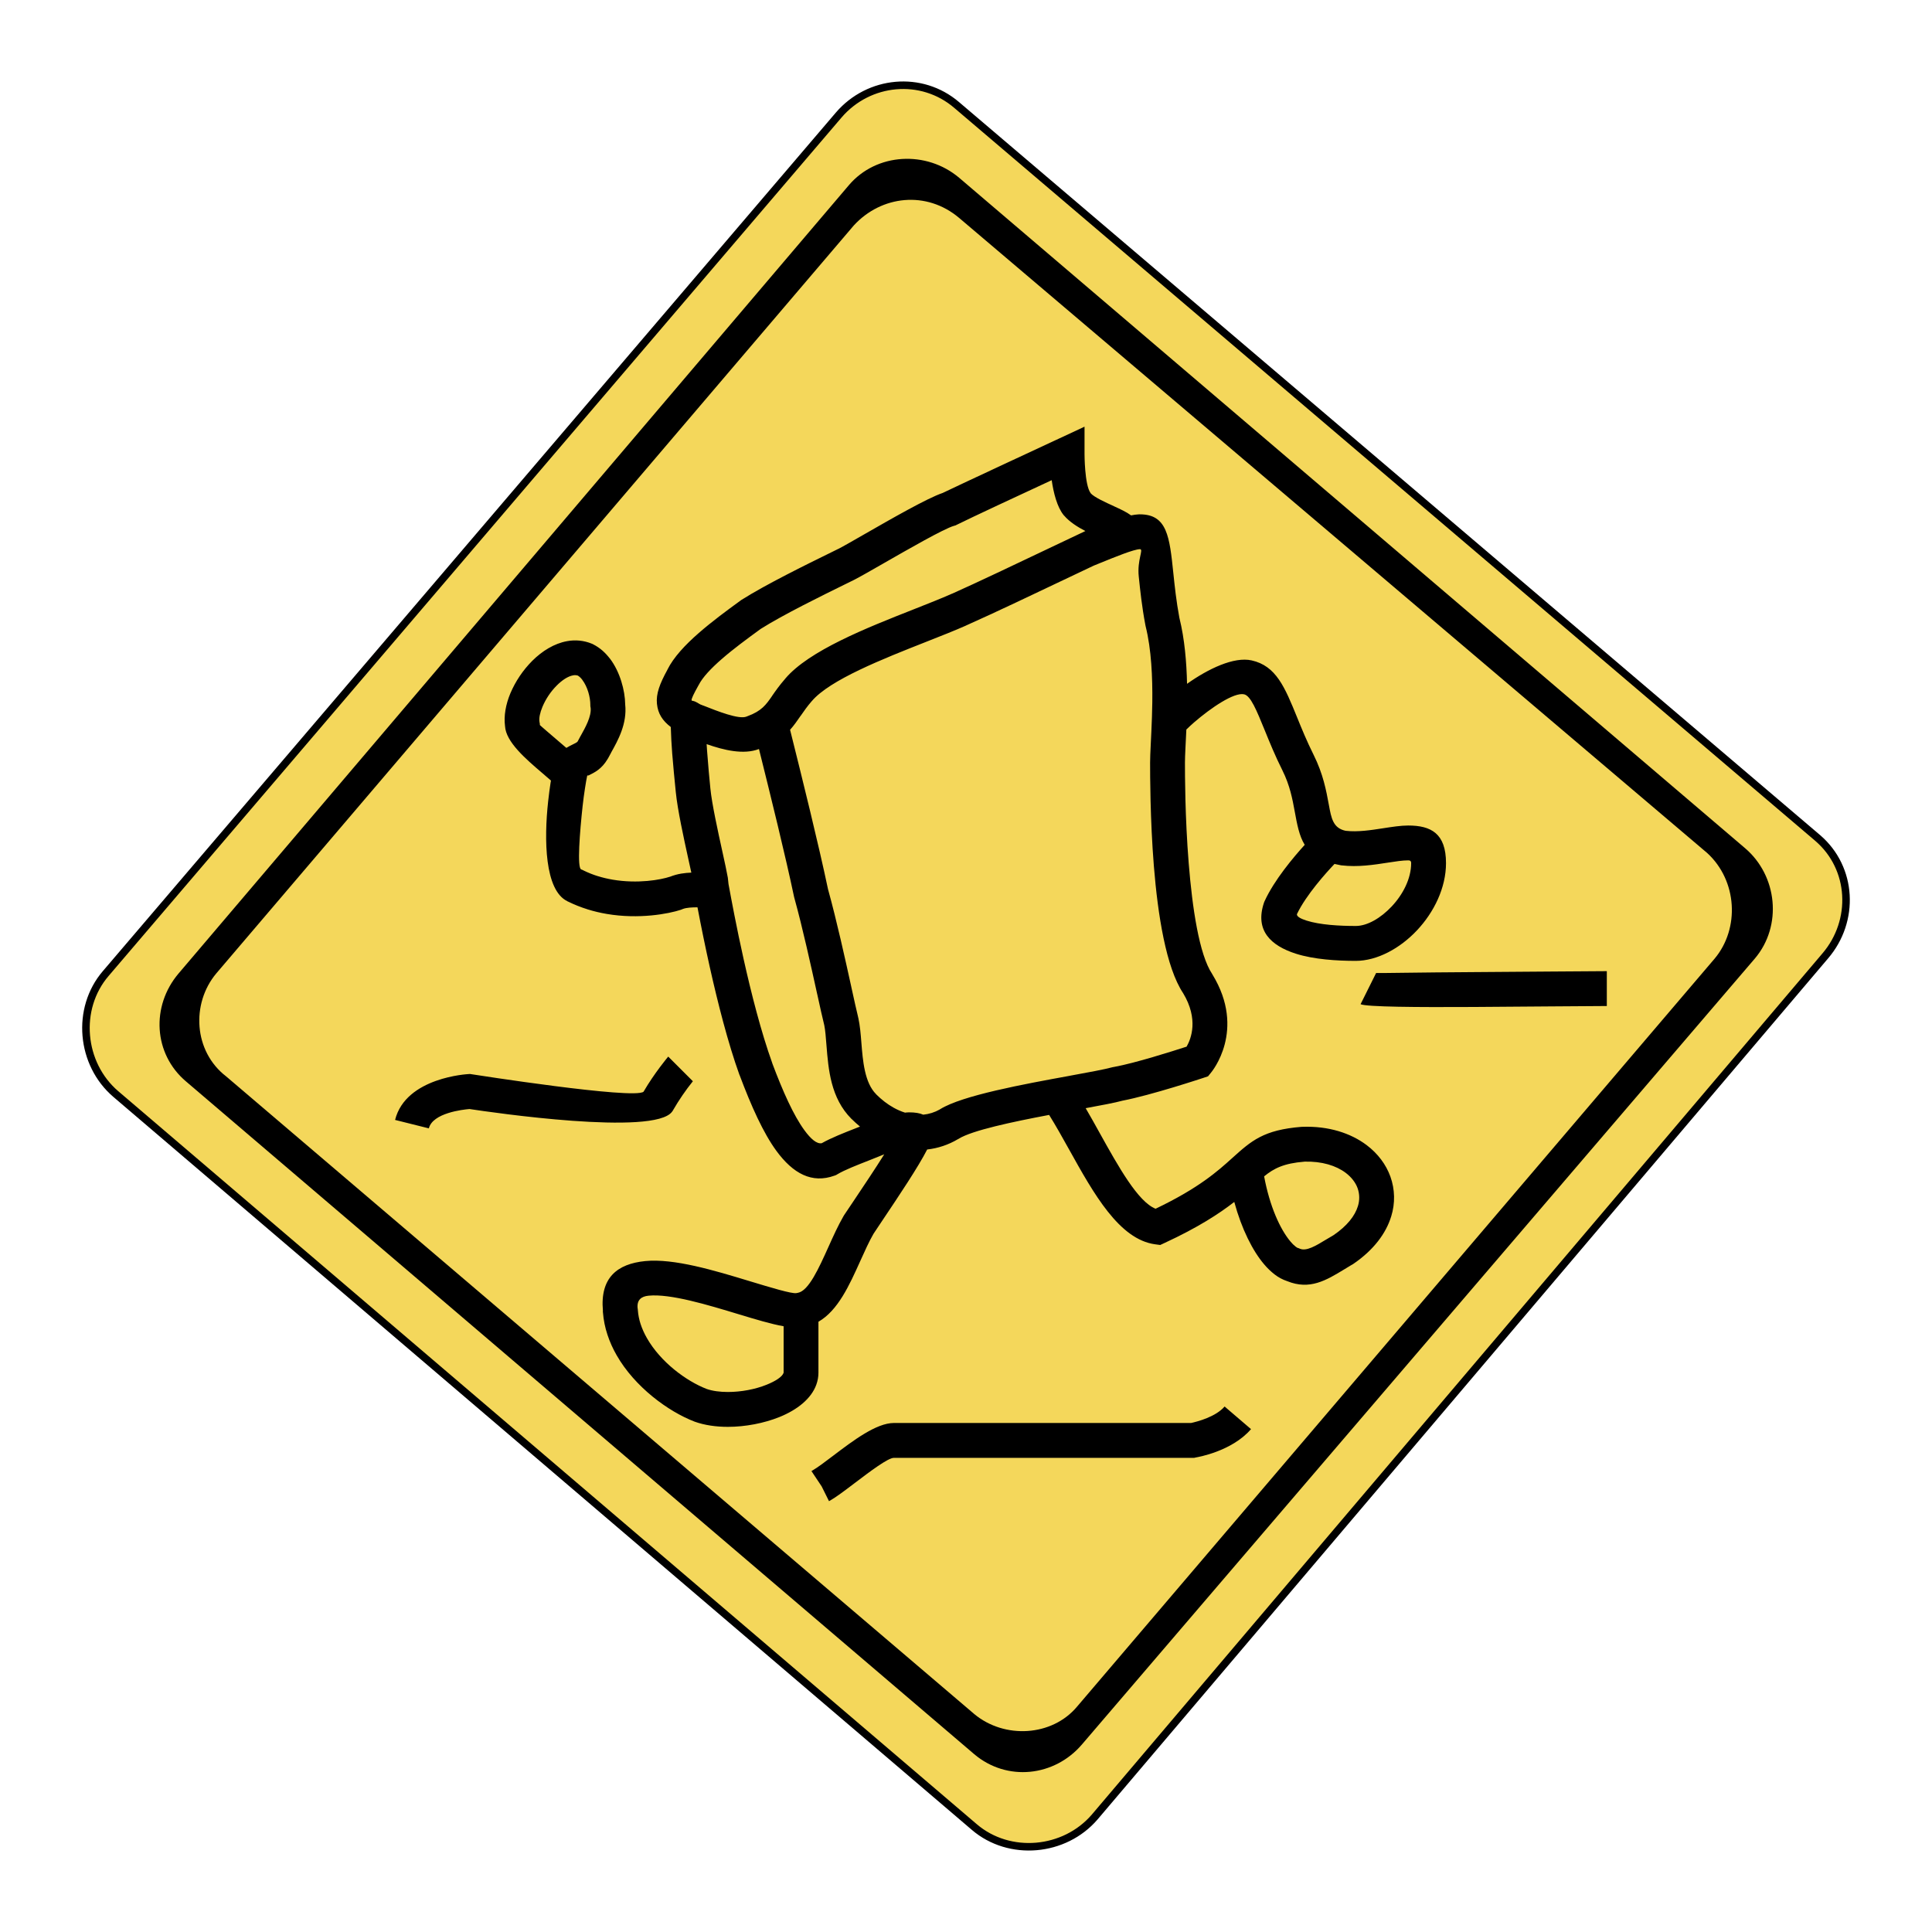
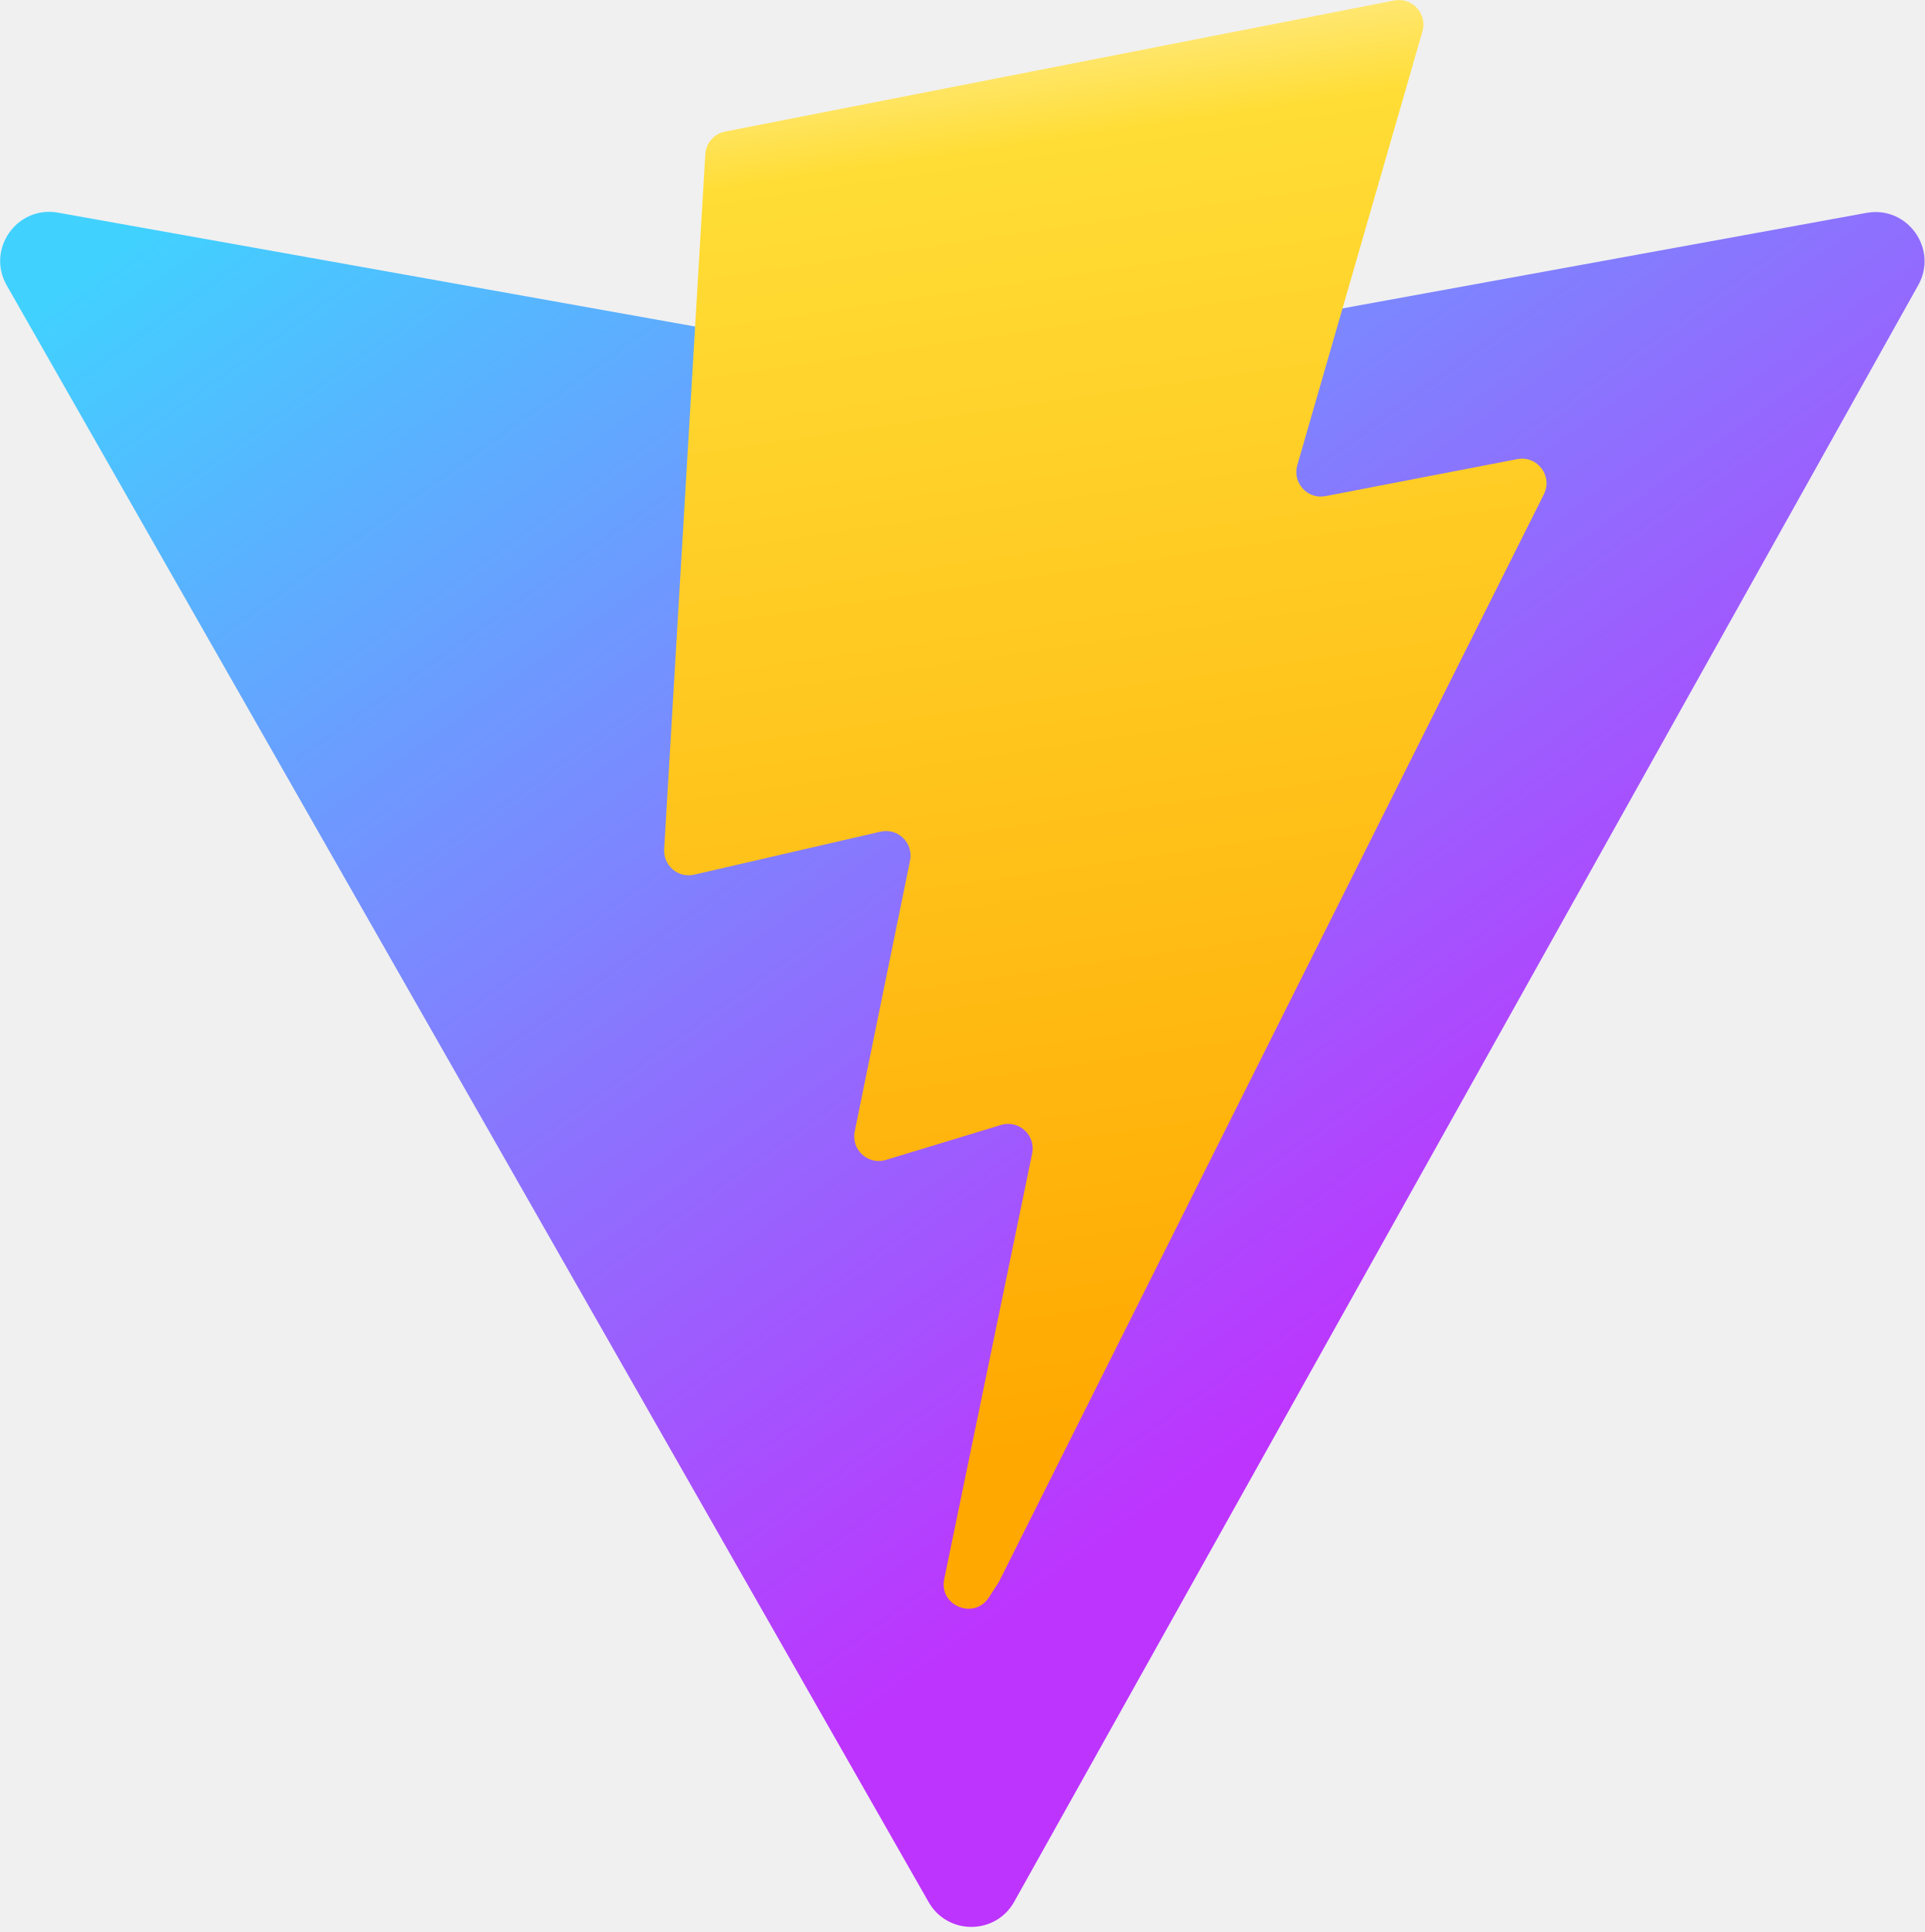
- <svg xmlns="http://www.w3.org/2000/svg" width="2500" height="2500" viewBox="0 0 192.756 192.756">
-   <path fill-rule="evenodd" clip-rule="evenodd" fill="#fff" d="M0 0h192.756v192.756H0V0z" />
-   <path d="M95.448 10.477l85.902 73.128c3.506 3.006 3.756 8.265.752 11.771l-72.879 85.901c-3.006 3.507-8.516 4.007-12.021 1.002L11.55 109.15c-3.506-3.005-4.007-8.515-1.002-12.021l73.129-85.651c3.006-3.505 8.265-4.006 11.771-1.001z" fill-rule="evenodd" clip-rule="evenodd" fill="#f4d75b" stroke="#000" stroke-width=".751" stroke-miterlimit="2.613" />
-   <path d="M80.959 146.772c.041-.026.075-.048.105-.065v-.001c.517-.297 1.263-.862 2.072-1.476 1.979-1.499 4.298-3.259 6.05-3.259h29.653c.637-.14 2.459-.614 3.34-1.643l2.635 2.256c-1.926 2.248-5.441 2.815-5.451 2.817l-.219.048H89.187c-.593 0-2.409 1.377-3.958 2.551-.929.704-1.782 1.352-2.424 1.72l-.096.049c-.006.003-.005.001-.001-.002l-.73-1.467-1.019-1.528zm79.353-46.401h-.098c-2.109.002-7.9.065-13.232.095-5.549.032-10.686-.003-11.236-.278l1.549-3.111c.053.026 4.555-.061 9.674-.089 5.332-.029 11.146-.094 13.246-.095h.098v3.478h-.001zM69.513 70.077l.361.206.287.111h.007c1.437.569 3.525 1.395 4.294 1.107v-.002l.021-.009.089-.033c1.416-.515 1.859-1.153 2.458-2.018v-.007c.339-.489.717-1.034 1.318-1.723l-.002-.002c2.365-2.795 8.107-5.059 12.807-6.912 1.425-.562 2.75-1.084 3.832-1.565l.021-.007.014-.006.001.002c2.373-1.056 6.679-3.106 10.248-4.805 1.1-.525 2.131-1.012 3.018-1.432-.809-.422-1.59-.922-2.119-1.542l-.02-.014-.016-.018-.02-.027c-.654-.816-1.002-2.219-1.184-3.473-2.992 1.387-8.042 3.736-9.457 4.442l-.14.07-.159.045c-.99.283-4.521 2.307-7.113 3.794-1.235.708-2.267 1.301-2.832 1.584l-.007.007-.018.009c-.212.107-.562.278-.984.484-2.088 1.025-6.088 2.988-8.334 4.41l-.014.01.001.002-.021.014c-1.332.97-2.719 1.993-3.835 2.968-1.062.925-1.92 1.823-2.309 2.6l-.041.068c-.45.81-.683 1.283-.666 1.447v.007c.007.076.16.006.514.208zm44.216-15.286l-.004.001c-.619.018-2.428.756-4.002 1.397-.203.083-.406.167-.604.245-.723.342-1.518.72-2.357 1.119-3.449 1.642-7.617 3.626-10.357 4.844l-.021.011.001.002c-1.112.494-2.489 1.037-3.968 1.62-4.331 1.708-9.624 3.795-11.422 5.92l-.02.02c-.426.487-.778.994-1.091 1.446l-.003-.002c-.354.51-.669.971-1.055 1.395 1.224 4.898 2.824 11.349 3.784 15.902.876 3.164 1.709 6.955 2.317 9.712v.007c.295 1.344.539 2.448.686 3.036l.007.048.006.026.007.007c.172.799.238 1.6.305 2.457.145 1.836.318 4.012 1.475 5.168l.011.012-.003.002c.26.26.54.506.829.729l.007.006c.276.212.574.411.888.587.37.207.755.376 1.149.5a3.2 3.2 0 0 1 .428-.028c.557 0 1.025.071 1.39.232a4.188 4.188 0 0 0 1.65-.521l-.002-.003.021-.014.014-.007c2.194-1.372 8.346-2.499 12.895-3.328v-.002c1.893-.345 3.488-.638 4.332-.867l.148-.026c2.074-.377 5.807-1.562 7.217-2.02.453-.788 1.213-2.738-.342-5.33v.001c-1.705-2.559-2.529-7.801-2.924-12.692-.375-4.664-.375-9.156-.375-10.311v-.018c0-.895.115-2.504.184-4.536.02-.553.031-1.005.035-1.467.029-2.481-.086-5.272-.664-7.583l-.021-.102-.012-.062c-.344-1.817-.512-3.441-.654-4.803-.174-1.668.506-2.713.125-2.73h-.01l-.004.001.004-.001.01.001-.008-.001h-.002zm3.939 6.856l.01.04c.51 2.062.705 4.36.754 6.537 2.121-1.504 4.68-2.728 6.441-2.336 2.445.543 3.309 2.66 4.545 5.696.451 1.113.969 2.381 1.646 3.736.951 1.905 1.258 3.572 1.514 4.968.25 1.368.424 2.317 1.65 2.596l.039.006h.006v.001c1.184.137 2.51-.067 3.693-.251.93-.144 1.789-.278 2.531-.278 2.281 0 3.771.795 3.771 3.751v.007c-.002 2.465-1.201 4.896-2.887 6.691-1.715 1.829-3.994 3.05-6.105 3.055h-.01c-1.879 0-4.189-.144-5.975-.715-2.523-.807-4.102-2.33-3.189-5.074l.025-.074.043-.096c.953-2.096 2.883-4.385 4.002-5.617-.553-.896-.76-2.036-1.006-3.377-.213-1.16-.467-2.545-1.215-4.045-.727-1.45-1.275-2.798-1.756-3.98-.834-2.045-1.416-3.471-2.072-3.617-1.002-.222-3.312 1.353-4.982 2.797-.281.244-.547.489-.779.72-.062 1.412-.139 2.571-.139 3.29v.018c0 1.098 0 5.374.375 10.038.357 4.434 1.039 9.088 2.338 11.036l.033.061c3.406 5.573-.113 9.742-.121 9.754l-.32.398-.496.166c-.014.004-5.154 1.716-8.102 2.278v.003c-.707.193-2.02.44-3.613.733.465.793.932 1.632 1.4 2.477 1.867 3.357 3.82 6.866 5.576 7.556 4.332-2.069 6.225-3.774 7.633-5.045 1.93-1.74 3.133-2.824 6.945-3.128h.074c2.609-.093 4.82.63 6.406 1.825 1.117.844 1.932 1.928 2.369 3.142a6.241 6.241 0 0 1 .084 3.959c-.514 1.687-1.738 3.362-3.812 4.771l-.115.068-.014.008h-.008l-.75.455c-1.789 1.088-3.432 2.081-5.674 1.172l-.008-.003a4.193 4.193 0 0 1-1.246-.664 6.832 6.832 0 0 1-1.062-1.024c-1.133-1.33-2.236-3.505-2.971-6.214-1.51 1.17-3.609 2.544-6.936 4.084l-.453.21-.498-.066c-3.592-.479-6.141-5.058-8.57-9.421-.68-1.221-1.352-2.428-2.016-3.49-3.707.701-7.67 1.543-9.019 2.377v.001l-.021.014-.068.033a7.653 7.653 0 0 1-3.058 1.025c-.893 1.749-2.816 4.616-4.514 7.149l-.838 1.256c-.437.757-.875 1.725-1.313 2.698-1.104 2.45-2.234 4.962-4.184 6.082v5.082c0 .407-.072.807-.209 1.188-.504 1.411-1.911 2.522-3.683 3.238-1.537.619-3.409.979-5.146.979-1.171 0-2.315-.161-3.302-.514l-.035-.014c-2.618-1.007-5.957-3.455-7.764-6.627a10.954 10.954 0 0 1-.911-2.035 9.327 9.327 0 0 1-.45-2.229h-.003v-.021l-.007-.134h.008c-.303-3.315 1.439-4.688 4.21-4.964 2.879-.287 6.936.942 10.362 1.982 2.262.686 4.215 1.276 4.715 1.215l.021-.006.149-.027c1.068-.194 2.082-2.443 3.063-4.624.473-1.047.94-2.085 1.481-3.02l.021-.036.054-.088.881-1.312c1.061-1.583 2.217-3.306 3.109-4.736-.509.211-1.018.412-1.522.609-1.218.477-2.439.955-3.137 1.373l-.141.084-.158.059c-2.248.817-4.137-.194-5.81-2.482-1.291-1.768-2.487-4.413-3.667-7.559l-.014-.021c-1.142-3.171-2.165-7.201-2.966-10.791a193.566 193.566 0 0 1-1.217-5.917h-.065c-.464.009-1.023.021-1.409.172v.001l-.007.002-.034.015-.136.054c-1.223.407-4.188.965-7.395.418h-.002a14.804 14.804 0 0 1-1.927-.46l.001-.002a13.553 13.553 0 0 1-1.953-.778h-.007l-.047-.023.002-.005c-2.282-1.092-2.335-6.18-1.922-9.945v-.006c.079-.714.162-1.333.238-1.83.014-.087.03-.171.043-.258-.249-.222-.557-.485-.883-.764-1.631-1.394-3.612-3.088-3.698-4.667-.136-1.021.073-2.169.531-3.268a10.312 10.312 0 0 1 2.186-3.246c.994-.99 2.197-1.731 3.461-1.961a4.367 4.367 0 0 1 2.483.251l.108.047.012.006.007.007c.353.179.669.397.952.645.263.233.509.502.731.794l.003-.003c.994 1.309 1.499 3.172 1.514 4.556.208 1.937-.728 3.604-1.396 4.798v.007c-.105.188-.206.367-.29.537l-.068.115c-.602 1.003-1.28 1.332-1.901 1.634-.071.035-.121-.035-.129.016l-.021.089-.006.027c-.047.216-.118.615-.203 1.169a38.847 38.847 0 0 0-.224 1.68h-.001c-.295 2.698-.572 6.239-.152 6.397l.142.053.027.014.047.024-.001.003c.478.234.96.426 1.438.574h.007c.492.154.989.269 1.477.352v.001c2.53.429 4.804.013 5.731-.297l.001.002c.777-.308 1.492-.381 2.121-.408-.084-.393-.187-.849-.294-1.339-.468-2.135-1.079-4.92-1.257-6.703a179.43 179.43 0 0 1-.358-3.86 55.596 55.596 0 0 1-.14-2.625c-.831-.632-1.278-1.333-1.379-2.298h-.001c-.107-1.005.275-2.021 1.051-3.428l-.005-.002c.611-1.224 1.76-2.46 3.138-3.661 1.299-1.134 2.767-2.219 4.161-3.232l.081-.061.021-.014h.007c2.402-1.524 6.537-3.552 8.694-4.611.378-.185.696-.341.958-.473l.018-.009.002.003c.411-.208 1.435-.796 2.659-1.498 2.642-1.515 6.203-3.556 7.715-4.065 1.527-.74 11.658-5.451 11.686-5.463l2.473-1.154v2.722c0 .009 0 3.075.6 3.896l.016.018-.002.001.008.009-.006.004c.371.4 1.443.888 2.322 1.287l.006.007c.654.299 1.244.57 1.699.908.262-.054.506-.087.723-.099v-.004h.077l.082-.001c2.725 0 2.959 2.251 3.334 5.857.134 1.279.294 2.81.605 4.474l.01.04-.01-.04zM56.342 74.478l.164.139c.224-.139.46-.257.706-.377.157-.075.329-.157.41-.251l.008-.012a.022.022 0 0 0 .004-.005l.002-.004c.09-.169.195-.374.315-.588l.003.002c.446-.799 1.069-1.914.974-2.765l-.003.001-.006-.041-.021-.145v-.1c0-.767-.269-1.802-.807-2.509v-.007a1.923 1.923 0 0 0-.259-.281 1.203 1.203 0 0 0-.171-.128.974.974 0 0 0-.484-.028c-.519.094-1.094.479-1.627 1.011a6.74 6.74 0 0 0-1.425 2.118c-.248.595-.368 1.142-.299 1.522l.035.19v.115c0 .022 1.364 1.188 2.481 2.143zm21.839 57.844c-1.252-.223-2.785-.686-4.458-1.192-3.134-.951-6.846-2.076-9.017-1.859-.721.072-1.175.418-1.092 1.248l.014.075c.002.036-.004-.073.007.059v.021c.035.502.131.978.276 1.421.157.48.371.949.625 1.396 1.377 2.418 3.934 4.294 5.953 5.08.591.21 1.335.308 2.133.308 1.323 0 2.725-.266 3.857-.722.894-.36 1.556-.785 1.699-1.186a.078.078 0 0 0 .004-.021v-4.628h-.001zm-5.565-44.754l.067.628c.275 1.503.799 4.319 1.508 7.495.765 3.423 1.746 7.285 2.857 10.372l-.005.002c1.07 2.853 2.128 5.211 3.21 6.694.659.901 1.245 1.389 1.73 1.3.951-.537 2.203-1.027 3.453-1.517l.366-.144a12.168 12.168 0 0 1-.833-.755h-.007l-.011-.012c-2.076-2.075-2.303-4.938-2.495-7.355-.061-.775-.116-1.502-.214-1.968l-.002-.007-.006-.021.003-.001c-.178-.711-.418-1.794-.706-3.109h-.002c-.614-2.793-1.46-6.634-2.265-9.541l-.015-.053-.027-.108c-.86-4.089-2.311-9.973-3.499-14.738-1.533.592-3.506.114-5.222-.488.015.217.026.434.043.657.118 1.575.229 2.76.331 3.779.151 1.522.746 4.232 1.202 6.308.235 1.069.434 1.981.532 2.549l.007.033c.024.15.006.036 0 0zm61.081-1.256a11.34 11.34 0 0 1-.553-.117c-.809.853-2.836 3.088-3.75 5.012-.027.241.383.456.957.64 1.342.429 3.291.537 4.916.537h.01c1.137-.002 2.482-.785 3.58-1.954 1.127-1.204 1.934-2.778 1.934-4.313v-.007c0-.214-.115-.272-.293-.272-.566 0-1.256.107-2 .223-1.424.221-3.021.468-4.639.278h-.008l-.047-.006-.107-.021zm-3.552 29.584v.003c-2.061.165-3.043.667-4.023 1.466.551 2.973 1.592 5.284 2.645 6.523a3.3 3.3 0 0 0 .506.494c.09.068.16.11.205.126l.006.001.088.025.115.05c.652.279 1.592-.288 2.615-.911.154-.092.293-.18.742-.438 1.365-.929 2.143-1.938 2.434-2.896a2.818 2.818 0 0 0-.027-1.786c-.207-.574-.617-1.105-1.189-1.538-.965-.726-2.381-1.166-4.117-1.119zm-90.727-4.161c1.068-4.274 7.312-4.573 7.329-4.574l.144-.01.236.037c.046.007 16.146 2.533 17.08 1.732 1.08-1.86 2.458-3.5 2.462-3.504l2.459 2.459a23.085 23.085 0 0 0-1.976 2.889l-.029.053-.065.09c-1.751 2.453-18.031.072-20.216-.259-.68.056-3.673.392-4.056 1.929l-3.368-.842z" />
-   <path d="M95.699 17.74l78.387 66.867c3.256 2.755 3.758 7.764 1.002 11.02l-67.117 78.388c-2.756 3.256-7.514 3.757-10.77 1.002l-78.639-67.118c-3.256-2.755-3.506-7.514-.751-10.769l66.868-78.639c2.755-3.256 7.764-3.506 11.02-.751zm0 4.007l74.631 63.361c3.006 2.755 3.256 7.513.752 10.519l-63.613 74.631c-2.504 3.006-7.262 3.256-10.268.751l-74.632-63.611c-3.255-2.504-3.506-7.263-1.001-10.268L85.18 22.498c2.755-3.005 7.263-3.506 10.519-.751z" fill-rule="evenodd" clip-rule="evenodd" />
+ <svg xmlns="http://www.w3.org/2000/svg" aria-hidden="true" role="img" class="iconify iconify--logos" width="31.88" height="32" preserveAspectRatio="xMidYMid meet" viewBox="0 0 256 257">
+   <defs>
+     <linearGradient id="IconifyId1813088fe1fbc01fb466" x1="-.828%" x2="57.636%" y1="7.652%" y2="78.411%">
+       <stop offset="0%" stop-color="#41D1FF" />
+       <stop offset="100%" stop-color="#BD34FE" />
+     </linearGradient>
+     <linearGradient id="IconifyId1813088fe1fbc01fb467" x1="43.376%" x2="50.316%" y1="2.242%" y2="89.03%">
+       <stop offset="0%" stop-color="#FFEA83" />
+       <stop offset="8.333%" stop-color="#FFDD35" />
+       <stop offset="100%" stop-color="#FFA800" />
+     </linearGradient>
+   </defs>
+   <path fill="url(#IconifyId1813088fe1fbc01fb466)" d="M255.153 37.938L134.897 252.976c-2.483 4.44-8.862 4.466-11.382.048L.875 37.958c-2.746-4.814 1.371-10.646 6.827-9.67l120.385 21.517a6.537 6.537 0 0 0 2.322-.004l117.867-21.483c5.438-.991 9.574 4.796 6.877 9.62Z" />
+   <path fill="url(#IconifyId1813088fe1fbc01fb467)" d="M185.432.063L96.44 17.501a3.268 3.268 0 0 0-2.634 3.014l-5.474 92.456a3.268 3.268 0 0 0 3.997 3.378l24.777-5.718c2.318-.535 4.413 1.507 3.936 3.838l-7.361 36.047c-.495 2.426 1.782 4.5 4.151 3.78l15.304-4.649c2.372-.72 4.652 1.36 4.15 3.788l-11.698 56.621c-.732 3.542 3.979 5.473 5.943 2.437l1.313-2.028l72.516-144.72c1.215-2.423-.88-5.186-3.54-4.672l-25.505 4.922c-2.396.462-4.435-1.77-3.759-4.114l16.646-57.705c.677-2.35-1.37-4.583-3.769-4.113Z" />
</svg>
